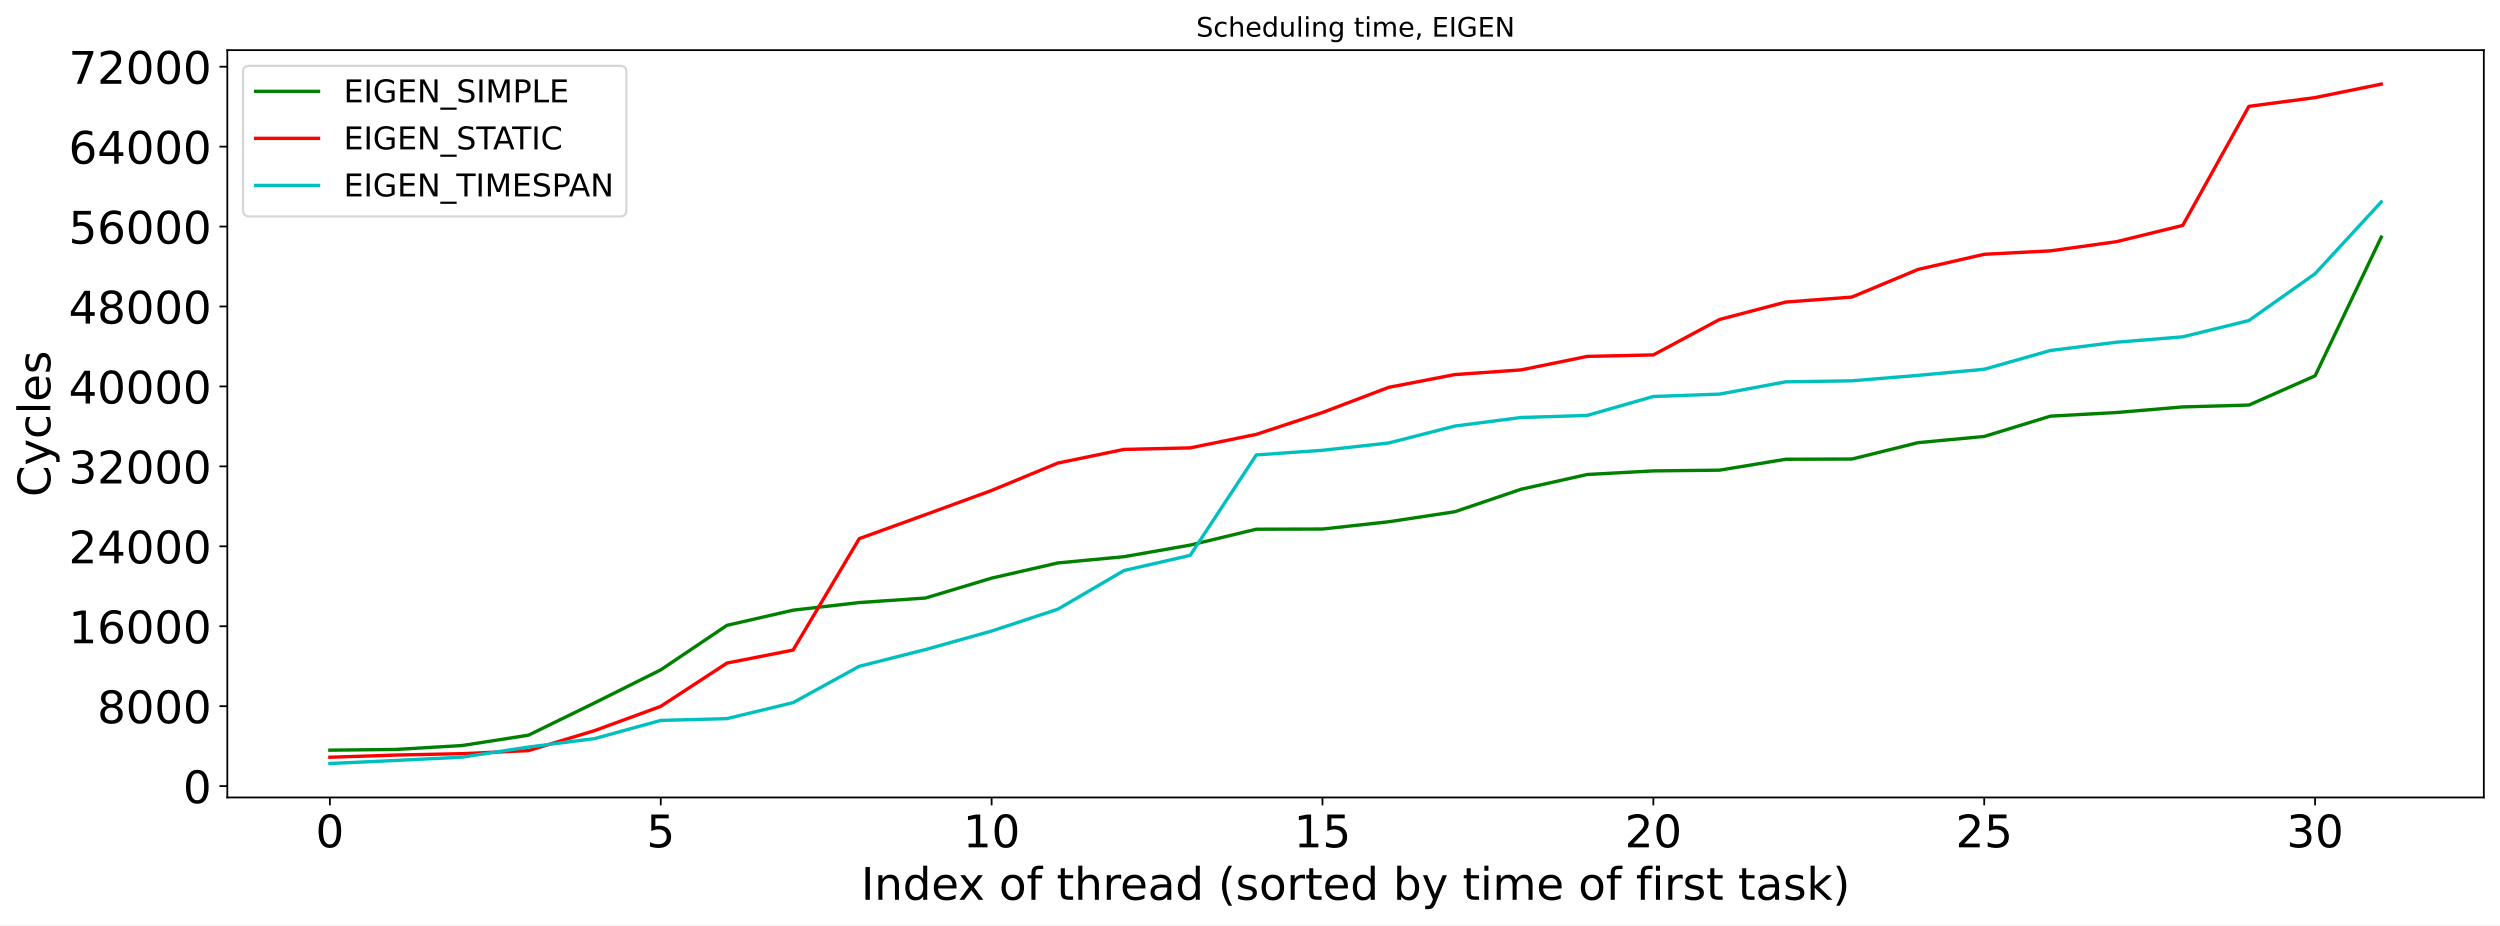
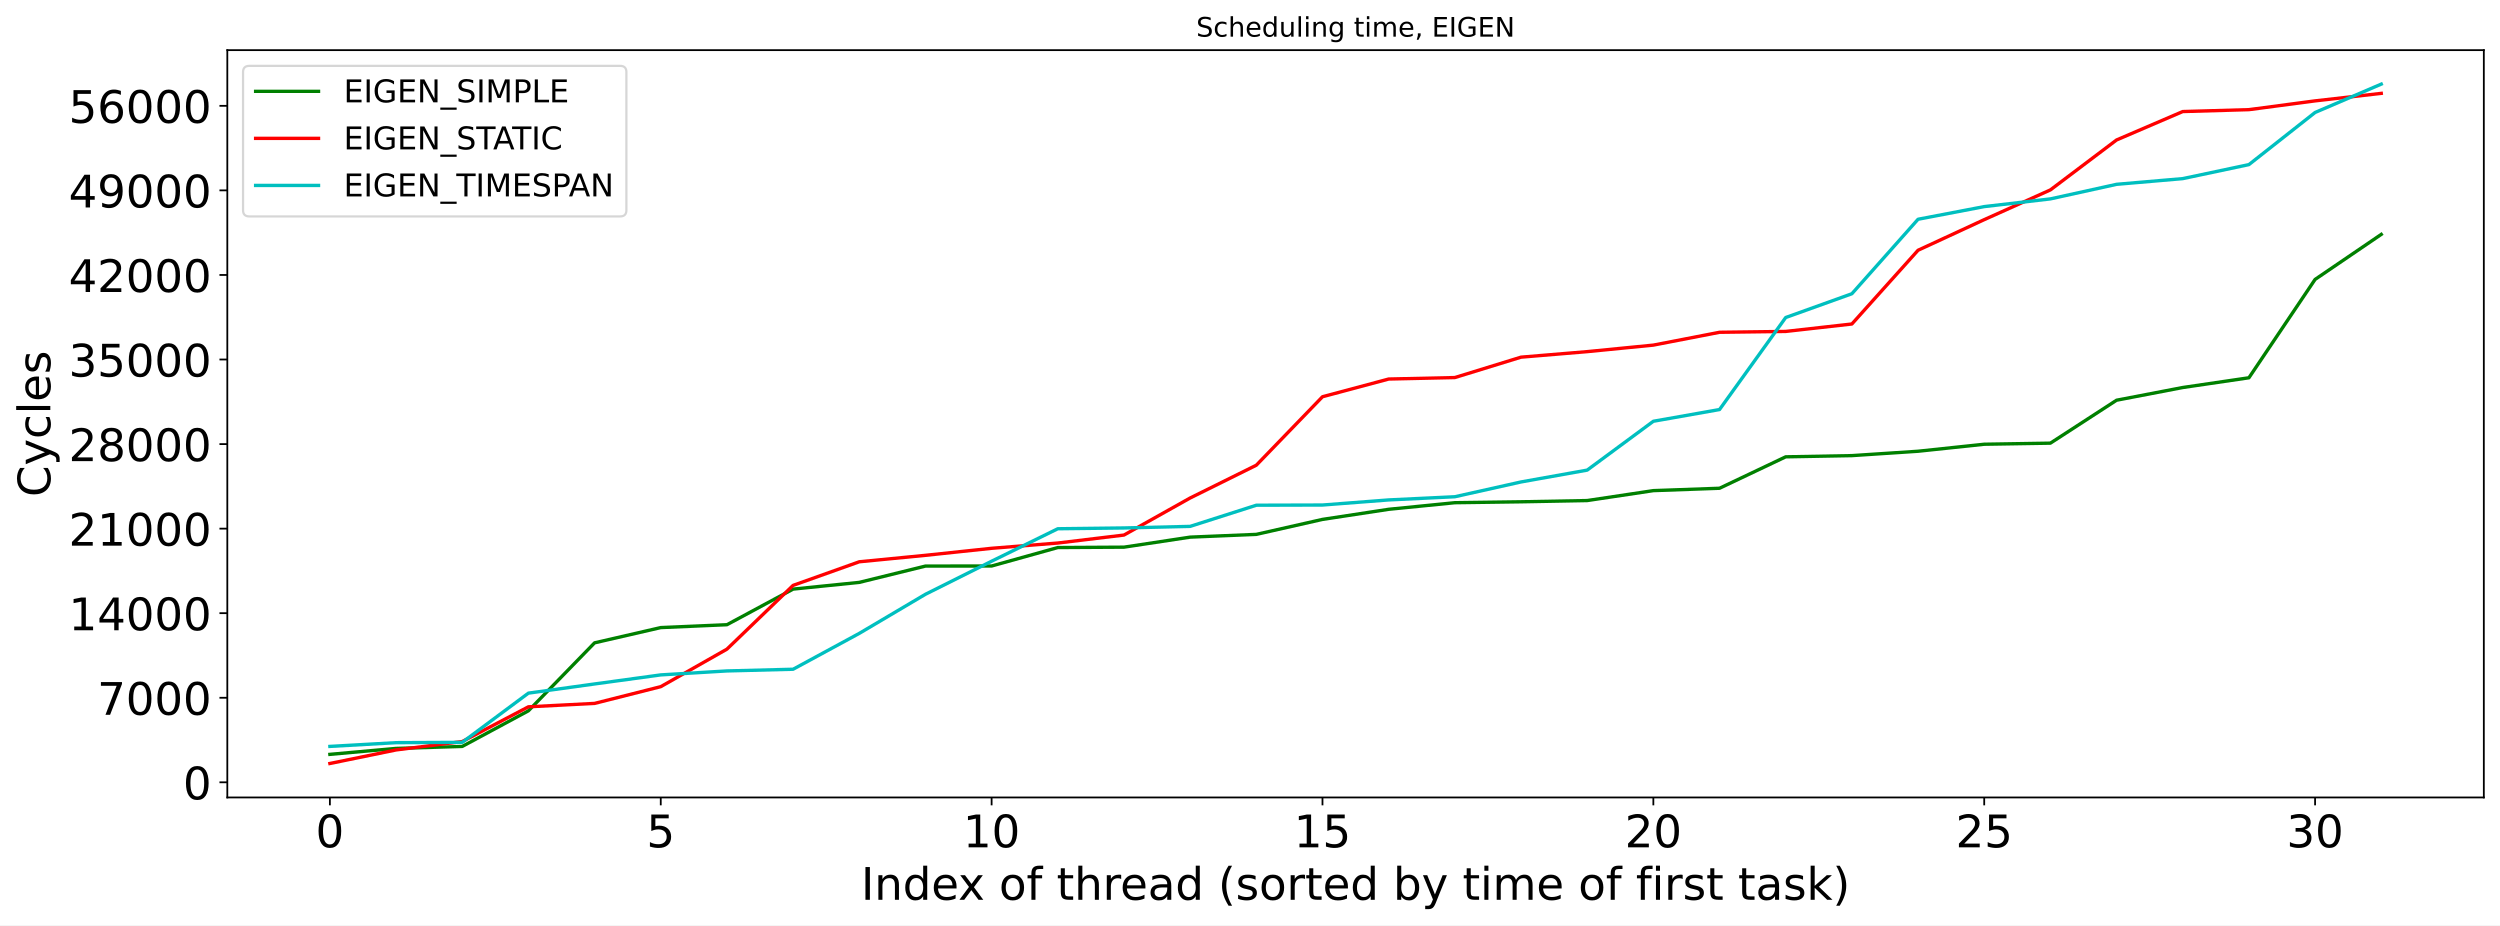
<svg xmlns="http://www.w3.org/2000/svg" xmlns:xlink="http://www.w3.org/1999/xlink" width="1112.781pt" height="411.871pt" viewBox="0 0 1112.781 411.871" version="1.1">
  <defs>
    <style type="text/css">*{stroke-linejoin: round; stroke-linecap: butt}</style>
  </defs>
  <g id="figure_1">
    <g id="patch_1">
      <path d="M 0 411.871  L 1112.781 411.871  L 1112.781 0  L 0 0  z " style="fill: #ffffff" />
    </g>
    <g id="axes_1">
      <g id="patch_2">
        <path d="M 101.181 354.958  L 1105.581 354.958  L 1105.581 22.318  L 101.181 22.318  z " style="fill: #ffffff" />
      </g>
      <g id="matplotlib.axis_1">
        <g id="xtick_1">
          <g id="line2d_1">
            <defs>
-               <path id="m0e252ce2dd" d="M 0 0  L 0 3.5  " style="stroke: #000000; stroke-width: 0.8" />
+               <path id="m7383c926b1" d="M 0 0  L 0 3.5  " style="stroke: #000000; stroke-width: 0.8" />
            </defs>
            <g>
-               <use xlink:href="#m0e252ce2dd" x="146.836" y="354.958" style="stroke: #000000; stroke-width: 0.8" />
+               <use xlink:href="#m7383c926b1" x="146.836" y="354.958" style="stroke: #000000; stroke-width: 0.8" />
            </g>
          </g>
          <g id="text_1">
            <g transform="translate(140.4733 377.155) scale(0.2 -0.2)">
              <defs>
                <path id="DejaVuSans-30" d="M 2034 4250  Q 1547 4250 1301 3770  Q 1056 3291 1056 2328  Q 1056 1369 1301 889  Q 1547 409 2034 409  Q 2525 409 2770 889  Q 3016 1369 3016 2328  Q 3016 3291 2770 3770  Q 2525 4250 2034 4250  z M 2034 4750  Q 2819 4750 3233 4129  Q 3647 3509 3647 2328  Q 3647 1150 3233 529  Q 2819 -91 2034 -91  Q 1250 -91 836 529  Q 422 1150 422 2328  Q 422 3509 836 4129  Q 1250 4750 2034 4750  z " transform="scale(0.015625)" />
              </defs>
              <use xlink:href="#DejaVuSans-30" />
            </g>
          </g>
        </g>
        <g id="xtick_2">
          <g id="line2d_2">
            <g>
-               <use xlink:href="#m0e252ce2dd" x="294.109" y="354.958" style="stroke: #000000; stroke-width: 0.8" />
+               <use xlink:href="#m7383c926b1" x="294.109" y="354.958" style="stroke: #000000; stroke-width: 0.8" />
            </g>
          </g>
          <g id="text_2">
            <g transform="translate(287.746 377.155) scale(0.2 -0.2)">
              <defs>
                <path id="DejaVuSans-35" d="M 691 4666  L 3169 4666  L 3169 4134  L 1269 4134  L 1269 2991  Q 1406 3038 1543 3061  Q 1681 3084 1819 3084  Q 2600 3084 3056 2656  Q 3513 2228 3513 1497  Q 3513 744 3044 326  Q 2575 -91 1722 -91  Q 1428 -91 1123 -41  Q 819 9 494 109  L 494 744  Q 775 591 1075 516  Q 1375 441 1709 441  Q 2250 441 2565 725  Q 2881 1009 2881 1497  Q 2881 1984 2565 2268  Q 2250 2553 1709 2553  Q 1456 2553 1204 2497  Q 953 2441 691 2322  L 691 4666  z " transform="scale(0.015625)" />
              </defs>
              <use xlink:href="#DejaVuSans-35" />
            </g>
          </g>
        </g>
        <g id="xtick_3">
          <g id="line2d_3">
            <g>
-               <use xlink:href="#m0e252ce2dd" x="441.381" y="354.958" style="stroke: #000000; stroke-width: 0.8" />
+               <use xlink:href="#m7383c926b1" x="441.381" y="354.958" style="stroke: #000000; stroke-width: 0.8" />
            </g>
          </g>
          <g id="text_3">
            <g transform="translate(428.6562 377.155) scale(0.2 -0.2)">
              <defs>
                <path id="DejaVuSans-31" d="M 794 531  L 1825 531  L 1825 4091  L 703 3866  L 703 4441  L 1819 4666  L 2450 4666  L 2450 531  L 3481 531  L 3481 0  L 794 0  L 794 531  z " transform="scale(0.015625)" />
              </defs>
              <use xlink:href="#DejaVuSans-31" />
              <use xlink:href="#DejaVuSans-30" x="63.623" />
            </g>
          </g>
        </g>
        <g id="xtick_4">
          <g id="line2d_4">
            <g>
-               <use xlink:href="#m0e252ce2dd" x="588.654" y="354.958" style="stroke: #000000; stroke-width: 0.8" />
+               <use xlink:href="#m7383c926b1" x="588.654" y="354.958" style="stroke: #000000; stroke-width: 0.8" />
            </g>
          </g>
          <g id="text_4">
            <g transform="translate(575.929 377.155) scale(0.2 -0.2)">
              <use xlink:href="#DejaVuSans-31" />
              <use xlink:href="#DejaVuSans-35" x="63.623" />
            </g>
          </g>
        </g>
        <g id="xtick_5">
          <g id="line2d_5">
            <g>
-               <use xlink:href="#m0e252ce2dd" x="735.927" y="354.958" style="stroke: #000000; stroke-width: 0.8" />
+               <use xlink:href="#m7383c926b1" x="735.927" y="354.958" style="stroke: #000000; stroke-width: 0.8" />
            </g>
          </g>
          <g id="text_5">
            <g transform="translate(723.2017 377.155) scale(0.2 -0.2)">
              <defs>
                <path id="DejaVuSans-32" d="M 1228 531  L 3431 531  L 3431 0  L 469 0  L 469 531  Q 828 903 1448 1529  Q 2069 2156 2228 2338  Q 2531 2678 2651 2914  Q 2772 3150 2772 3378  Q 2772 3750 2511 3984  Q 2250 4219 1831 4219  Q 1534 4219 1204 4116  Q 875 4013 500 3803  L 500 4441  Q 881 4594 1212 4672  Q 1544 4750 1819 4750  Q 2544 4750 2975 4387  Q 3406 4025 3406 3419  Q 3406 3131 3298 2873  Q 3191 2616 2906 2266  Q 2828 2175 2409 1742  Q 1991 1309 1228 531  z " transform="scale(0.015625)" />
              </defs>
              <use xlink:href="#DejaVuSans-32" />
              <use xlink:href="#DejaVuSans-30" x="63.623" />
            </g>
          </g>
        </g>
        <g id="xtick_6">
          <g id="line2d_6">
            <g>
-               <use xlink:href="#m0e252ce2dd" x="883.199" y="354.958" style="stroke: #000000; stroke-width: 0.8" />
+               <use xlink:href="#m7383c926b1" x="883.199" y="354.958" style="stroke: #000000; stroke-width: 0.8" />
            </g>
          </g>
          <g id="text_6">
            <g transform="translate(870.4744 377.155) scale(0.2 -0.2)">
              <use xlink:href="#DejaVuSans-32" />
              <use xlink:href="#DejaVuSans-35" x="63.623" />
            </g>
          </g>
        </g>
        <g id="xtick_7">
          <g id="line2d_7">
            <g>
-               <use xlink:href="#m0e252ce2dd" x="1030.472" y="354.958" style="stroke: #000000; stroke-width: 0.8" />
+               <use xlink:href="#m7383c926b1" x="1030.472" y="354.958" style="stroke: #000000; stroke-width: 0.8" />
            </g>
          </g>
          <g id="text_7">
            <g transform="translate(1017.747 377.155) scale(0.2 -0.2)">
              <defs>
                <path id="DejaVuSans-33" d="M 2597 2516  Q 3050 2419 3304 2112  Q 3559 1806 3559 1356  Q 3559 666 3084 287  Q 2609 -91 1734 -91  Q 1441 -91 1130 -33  Q 819 25 488 141  L 488 750  Q 750 597 1062 519  Q 1375 441 1716 441  Q 2309 441 2620 675  Q 2931 909 2931 1356  Q 2931 1769 2642 2001  Q 2353 2234 1838 2234  L 1294 2234  L 1294 2753  L 1863 2753  Q 2328 2753 2575 2939  Q 2822 3125 2822 3475  Q 2822 3834 2567 4026  Q 2313 4219 1838 4219  Q 1578 4219 1281 4162  Q 984 4106 628 3988  L 628 4550  Q 988 4650 1302 4700  Q 1616 4750 1894 4750  Q 2613 4750 3031 4423  Q 3450 4097 3450 3541  Q 3450 3153 3228 2886  Q 3006 2619 2597 2516  z " transform="scale(0.015625)" />
              </defs>
              <use xlink:href="#DejaVuSans-33" />
              <use xlink:href="#DejaVuSans-30" x="63.623" />
            </g>
          </g>
        </g>
        <g id="text_8">
          <g transform="translate(383.2609 400.5113) scale(0.2 -0.2)">
            <defs>
              <path id="DejaVuSans-49" d="M 628 4666  L 1259 4666  L 1259 0  L 628 0  L 628 4666  z " transform="scale(0.015625)" />
              <path id="DejaVuSans-6e" d="M 3513 2113  L 3513 0  L 2938 0  L 2938 2094  Q 2938 2591 2744 2837  Q 2550 3084 2163 3084  Q 1697 3084 1428 2787  Q 1159 2491 1159 1978  L 1159 0  L 581 0  L 581 3500  L 1159 3500  L 1159 2956  Q 1366 3272 1645 3428  Q 1925 3584 2291 3584  Q 2894 3584 3203 3211  Q 3513 2838 3513 2113  z " transform="scale(0.015625)" />
              <path id="DejaVuSans-64" d="M 2906 2969  L 2906 4863  L 3481 4863  L 3481 0  L 2906 0  L 2906 525  Q 2725 213 2448 61  Q 2172 -91 1784 -91  Q 1150 -91 751 415  Q 353 922 353 1747  Q 353 2572 751 3078  Q 1150 3584 1784 3584  Q 2172 3584 2448 3432  Q 2725 3281 2906 2969  z M 947 1747  Q 947 1113 1208 752  Q 1469 391 1925 391  Q 2381 391 2643 752  Q 2906 1113 2906 1747  Q 2906 2381 2643 2742  Q 2381 3103 1925 3103  Q 1469 3103 1208 2742  Q 947 2381 947 1747  z " transform="scale(0.015625)" />
              <path id="DejaVuSans-65" d="M 3597 1894  L 3597 1613  L 953 1613  Q 991 1019 1311 708  Q 1631 397 2203 397  Q 2534 397 2845 478  Q 3156 559 3463 722  L 3463 178  Q 3153 47 2828 -22  Q 2503 -91 2169 -91  Q 1331 -91 842 396  Q 353 884 353 1716  Q 353 2575 817 3079  Q 1281 3584 2069 3584  Q 2775 3584 3186 3129  Q 3597 2675 3597 1894  z M 3022 2063  Q 3016 2534 2758 2815  Q 2500 3097 2075 3097  Q 1594 3097 1305 2825  Q 1016 2553 972 2059  L 3022 2063  z " transform="scale(0.015625)" />
              <path id="DejaVuSans-78" d="M 3513 3500  L 2247 1797  L 3578 0  L 2900 0  L 1881 1375  L 863 0  L 184 0  L 1544 1831  L 300 3500  L 978 3500  L 1906 2253  L 2834 3500  L 3513 3500  z " transform="scale(0.015625)" />
              <path id="DejaVuSans-20" transform="scale(0.015625)" />
              <path id="DejaVuSans-6f" d="M 1959 3097  Q 1497 3097 1228 2736  Q 959 2375 959 1747  Q 959 1119 1226 758  Q 1494 397 1959 397  Q 2419 397 2687 759  Q 2956 1122 2956 1747  Q 2956 2369 2687 2733  Q 2419 3097 1959 3097  z M 1959 3584  Q 2709 3584 3137 3096  Q 3566 2609 3566 1747  Q 3566 888 3137 398  Q 2709 -91 1959 -91  Q 1206 -91 779 398  Q 353 888 353 1747  Q 353 2609 779 3096  Q 1206 3584 1959 3584  z " transform="scale(0.015625)" />
              <path id="DejaVuSans-66" d="M 2375 4863  L 2375 4384  L 1825 4384  Q 1516 4384 1395 4259  Q 1275 4134 1275 3809  L 1275 3500  L 2222 3500  L 2222 3053  L 1275 3053  L 1275 0  L 697 0  L 697 3053  L 147 3053  L 147 3500  L 697 3500  L 697 3744  Q 697 4328 969 4595  Q 1241 4863 1831 4863  L 2375 4863  z " transform="scale(0.015625)" />
              <path id="DejaVuSans-74" d="M 1172 4494  L 1172 3500  L 2356 3500  L 2356 3053  L 1172 3053  L 1172 1153  Q 1172 725 1289 603  Q 1406 481 1766 481  L 2356 481  L 2356 0  L 1766 0  Q 1100 0 847 248  Q 594 497 594 1153  L 594 3053  L 172 3053  L 172 3500  L 594 3500  L 594 4494  L 1172 4494  z " transform="scale(0.015625)" />
              <path id="DejaVuSans-68" d="M 3513 2113  L 3513 0  L 2938 0  L 2938 2094  Q 2938 2591 2744 2837  Q 2550 3084 2163 3084  Q 1697 3084 1428 2787  Q 1159 2491 1159 1978  L 1159 0  L 581 0  L 581 4863  L 1159 4863  L 1159 2956  Q 1366 3272 1645 3428  Q 1925 3584 2291 3584  Q 2894 3584 3203 3211  Q 3513 2838 3513 2113  z " transform="scale(0.015625)" />
              <path id="DejaVuSans-72" d="M 2631 2963  Q 2534 3019 2420 3045  Q 2306 3072 2169 3072  Q 1681 3072 1420 2755  Q 1159 2438 1159 1844  L 1159 0  L 581 0  L 581 3500  L 1159 3500  L 1159 2956  Q 1341 3275 1631 3429  Q 1922 3584 2338 3584  Q 2397 3584 2469 3576  Q 2541 3569 2628 3553  L 2631 2963  z " transform="scale(0.015625)" />
              <path id="DejaVuSans-61" d="M 2194 1759  Q 1497 1759 1228 1600  Q 959 1441 959 1056  Q 959 750 1161 570  Q 1363 391 1709 391  Q 2188 391 2477 730  Q 2766 1069 2766 1631  L 2766 1759  L 2194 1759  z M 3341 1997  L 3341 0  L 2766 0  L 2766 531  Q 2569 213 2275 61  Q 1981 -91 1556 -91  Q 1019 -91 701 211  Q 384 513 384 1019  Q 384 1609 779 1909  Q 1175 2209 1959 2209  L 2766 2209  L 2766 2266  Q 2766 2663 2505 2880  Q 2244 3097 1772 3097  Q 1472 3097 1187 3025  Q 903 2953 641 2809  L 641 3341  Q 956 3463 1253 3523  Q 1550 3584 1831 3584  Q 2591 3584 2966 3190  Q 3341 2797 3341 1997  z " transform="scale(0.015625)" />
              <path id="DejaVuSans-28" d="M 1984 4856  Q 1566 4138 1362 3434  Q 1159 2731 1159 2009  Q 1159 1288 1364 580  Q 1569 -128 1984 -844  L 1484 -844  Q 1016 -109 783 600  Q 550 1309 550 2009  Q 550 2706 781 3412  Q 1013 4119 1484 4856  L 1984 4856  z " transform="scale(0.015625)" />
              <path id="DejaVuSans-73" d="M 2834 3397  L 2834 2853  Q 2591 2978 2328 3040  Q 2066 3103 1784 3103  Q 1356 3103 1142 2972  Q 928 2841 928 2578  Q 928 2378 1081 2264  Q 1234 2150 1697 2047  L 1894 2003  Q 2506 1872 2764 1633  Q 3022 1394 3022 966  Q 3022 478 2636 193  Q 2250 -91 1575 -91  Q 1294 -91 989 -36  Q 684 19 347 128  L 347 722  Q 666 556 975 473  Q 1284 391 1588 391  Q 1994 391 2212 530  Q 2431 669 2431 922  Q 2431 1156 2273 1281  Q 2116 1406 1581 1522  L 1381 1569  Q 847 1681 609 1914  Q 372 2147 372 2553  Q 372 3047 722 3315  Q 1072 3584 1716 3584  Q 2034 3584 2315 3537  Q 2597 3491 2834 3397  z " transform="scale(0.015625)" />
              <path id="DejaVuSans-62" d="M 3116 1747  Q 3116 2381 2855 2742  Q 2594 3103 2138 3103  Q 1681 3103 1420 2742  Q 1159 2381 1159 1747  Q 1159 1113 1420 752  Q 1681 391 2138 391  Q 2594 391 2855 752  Q 3116 1113 3116 1747  z M 1159 2969  Q 1341 3281 1617 3432  Q 1894 3584 2278 3584  Q 2916 3584 3314 3078  Q 3713 2572 3713 1747  Q 3713 922 3314 415  Q 2916 -91 2278 -91  Q 1894 -91 1617 61  Q 1341 213 1159 525  L 1159 0  L 581 0  L 581 4863  L 1159 4863  L 1159 2969  z " transform="scale(0.015625)" />
              <path id="DejaVuSans-79" d="M 2059 -325  Q 1816 -950 1584 -1140  Q 1353 -1331 966 -1331  L 506 -1331  L 506 -850  L 844 -850  Q 1081 -850 1212 -737  Q 1344 -625 1503 -206  L 1606 56  L 191 3500  L 800 3500  L 1894 763  L 2988 3500  L 3597 3500  L 2059 -325  z " transform="scale(0.015625)" />
              <path id="DejaVuSans-69" d="M 603 3500  L 1178 3500  L 1178 0  L 603 0  L 603 3500  z M 603 4863  L 1178 4863  L 1178 4134  L 603 4134  L 603 4863  z " transform="scale(0.015625)" />
              <path id="DejaVuSans-6d" d="M 3328 2828  Q 3544 3216 3844 3400  Q 4144 3584 4550 3584  Q 5097 3584 5394 3201  Q 5691 2819 5691 2113  L 5691 0  L 5113 0  L 5113 2094  Q 5113 2597 4934 2840  Q 4756 3084 4391 3084  Q 3944 3084 3684 2787  Q 3425 2491 3425 1978  L 3425 0  L 2847 0  L 2847 2094  Q 2847 2600 2669 2842  Q 2491 3084 2119 3084  Q 1678 3084 1418 2786  Q 1159 2488 1159 1978  L 1159 0  L 581 0  L 581 3500  L 1159 3500  L 1159 2956  Q 1356 3278 1631 3431  Q 1906 3584 2284 3584  Q 2666 3584 2933 3390  Q 3200 3197 3328 2828  z " transform="scale(0.015625)" />
              <path id="DejaVuSans-6b" d="M 581 4863  L 1159 4863  L 1159 1991  L 2875 3500  L 3609 3500  L 1753 1863  L 3688 0  L 2938 0  L 1159 1709  L 1159 0  L 581 0  L 581 4863  z " transform="scale(0.015625)" />
              <path id="DejaVuSans-29" d="M 513 4856  L 1013 4856  Q 1481 4119 1714 3412  Q 1947 2706 1947 2009  Q 1947 1309 1714 600  Q 1481 -109 1013 -844  L 513 -844  Q 928 -128 1133 580  Q 1338 1288 1338 2009  Q 1338 2731 1133 3434  Q 928 4138 513 4856  z " transform="scale(0.015625)" />
            </defs>
            <use xlink:href="#DejaVuSans-49" />
            <use xlink:href="#DejaVuSans-6e" x="29.492" />
            <use xlink:href="#DejaVuSans-64" x="92.871" />
            <use xlink:href="#DejaVuSans-65" x="156.348" />
            <use xlink:href="#DejaVuSans-78" x="216.121" />
            <use xlink:href="#DejaVuSans-20" x="275.301" />
            <use xlink:href="#DejaVuSans-6f" x="307.088" />
            <use xlink:href="#DejaVuSans-66" x="368.27" />
            <use xlink:href="#DejaVuSans-20" x="403.475" />
            <use xlink:href="#DejaVuSans-74" x="435.262" />
            <use xlink:href="#DejaVuSans-68" x="474.471" />
            <use xlink:href="#DejaVuSans-72" x="537.85" />
            <use xlink:href="#DejaVuSans-65" x="576.713" />
            <use xlink:href="#DejaVuSans-61" x="638.236" />
            <use xlink:href="#DejaVuSans-64" x="699.516" />
            <use xlink:href="#DejaVuSans-20" x="762.992" />
            <use xlink:href="#DejaVuSans-28" x="794.779" />
            <use xlink:href="#DejaVuSans-73" x="833.793" />
            <use xlink:href="#DejaVuSans-6f" x="885.893" />
            <use xlink:href="#DejaVuSans-72" x="947.074" />
            <use xlink:href="#DejaVuSans-74" x="988.188" />
            <use xlink:href="#DejaVuSans-65" x="1027.396" />
            <use xlink:href="#DejaVuSans-64" x="1088.92" />
            <use xlink:href="#DejaVuSans-20" x="1152.396" />
            <use xlink:href="#DejaVuSans-62" x="1184.184" />
            <use xlink:href="#DejaVuSans-79" x="1247.66" />
            <use xlink:href="#DejaVuSans-20" x="1306.84" />
            <use xlink:href="#DejaVuSans-74" x="1338.627" />
            <use xlink:href="#DejaVuSans-69" x="1377.836" />
            <use xlink:href="#DejaVuSans-6d" x="1405.619" />
            <use xlink:href="#DejaVuSans-65" x="1503.031" />
            <use xlink:href="#DejaVuSans-20" x="1564.555" />
            <use xlink:href="#DejaVuSans-6f" x="1596.342" />
            <use xlink:href="#DejaVuSans-66" x="1657.523" />
            <use xlink:href="#DejaVuSans-20" x="1692.729" />
            <use xlink:href="#DejaVuSans-66" x="1724.516" />
            <use xlink:href="#DejaVuSans-69" x="1759.721" />
            <use xlink:href="#DejaVuSans-72" x="1787.504" />
            <use xlink:href="#DejaVuSans-73" x="1828.617" />
            <use xlink:href="#DejaVuSans-74" x="1880.717" />
            <use xlink:href="#DejaVuSans-20" x="1919.926" />
            <use xlink:href="#DejaVuSans-74" x="1951.713" />
            <use xlink:href="#DejaVuSans-61" x="1990.922" />
            <use xlink:href="#DejaVuSans-73" x="2052.201" />
            <use xlink:href="#DejaVuSans-6b" x="2104.301" />
            <use xlink:href="#DejaVuSans-29" x="2162.211" />
          </g>
        </g>
      </g>
      <g id="matplotlib.axis_2">
        <g id="ytick_1">
          <g id="line2d_8">
            <defs>
-               <path id="maa7e7947fd" d="M 0 0  L -3.5 0  " style="stroke: #000000; stroke-width: 0.8" />
+               <path id="macae843bb9" d="M 0 0  L -3.5 0  " style="stroke: #000000; stroke-width: 0.8" />
            </defs>
            <g>
-               <use xlink:href="#maa7e7947fd" x="101.181" y="349.898" style="stroke: #000000; stroke-width: 0.8" />
+               <use xlink:href="#macae843bb9" x="101.181" y="348.215" style="stroke: #000000; stroke-width: 0.8" />
            </g>
          </g>
          <g id="text_9">
-             <g transform="translate(81.45625 357.4964) scale(0.2 -0.2)">
+             <g transform="translate(81.45625 355.8139) scale(0.2 -0.2)">
              <use xlink:href="#DejaVuSans-30" />
            </g>
          </g>
        </g>
        <g id="ytick_2">
          <g id="line2d_9">
            <g>
-               <use xlink:href="#maa7e7947fd" x="101.181" y="314.319" style="stroke: #000000; stroke-width: 0.8" />
+               <use xlink:href="#macae843bb9" x="101.181" y="310.577" style="stroke: #000000; stroke-width: 0.8" />
            </g>
          </g>
          <g id="text_10">
-             <g transform="translate(43.28125 321.9178) scale(0.2 -0.2)">
-               <defs>
-                 <path id="DejaVuSans-38" d="M 2034 2216  Q 1584 2216 1326 1975  Q 1069 1734 1069 1313  Q 1069 891 1326 650  Q 1584 409 2034 409  Q 2484 409 2743 651  Q 3003 894 3003 1313  Q 3003 1734 2745 1975  Q 2488 2216 2034 2216  z M 1403 2484  Q 997 2584 770 2862  Q 544 3141 544 3541  Q 544 4100 942 4425  Q 1341 4750 2034 4750  Q 2731 4750 3128 4425  Q 3525 4100 3525 3541  Q 3525 3141 3298 2862  Q 3072 2584 2669 2484  Q 3125 2378 3379 2068  Q 3634 1759 3634 1313  Q 3634 634 3220 271  Q 2806 -91 2034 -91  Q 1263 -91 848 271  Q 434 634 434 1313  Q 434 1759 690 2068  Q 947 2378 1403 2484  z M 1172 3481  Q 1172 3119 1398 2916  Q 1625 2713 2034 2713  Q 2441 2713 2670 2916  Q 2900 3119 2900 3481  Q 2900 3844 2670 4047  Q 2441 4250 2034 4250  Q 1625 4250 1398 4047  Q 1172 3844 1172 3481  z " transform="scale(0.015625)" />
-               </defs>
-               <use xlink:href="#DejaVuSans-38" />
+             <g transform="translate(43.28125 318.1752) scale(0.2 -0.2)">
+               <defs>
+                 <path id="DejaVuSans-37" d="M 525 4666  L 3525 4666  L 3525 4397  L 1831 0  L 1172 0  L 2766 4134  L 525 4134  L 525 4666  z " transform="scale(0.015625)" />
+               </defs>
+               <use xlink:href="#DejaVuSans-37" />
              <use xlink:href="#DejaVuSans-30" x="63.623" />
              <use xlink:href="#DejaVuSans-30" x="127.246" />
              <use xlink:href="#DejaVuSans-30" x="190.869" />
            </g>
          </g>
        </g>
        <g id="ytick_3">
          <g id="line2d_10">
            <g>
-               <use xlink:href="#maa7e7947fd" x="101.181" y="278.741" style="stroke: #000000; stroke-width: 0.8" />
+               <use xlink:href="#macae843bb9" x="101.181" y="272.938" style="stroke: #000000; stroke-width: 0.8" />
            </g>
          </g>
          <g id="text_11">
-             <g transform="translate(30.55625 286.3393) scale(0.2 -0.2)">
-               <defs>
-                 <path id="DejaVuSans-36" d="M 2113 2584  Q 1688 2584 1439 2293  Q 1191 2003 1191 1497  Q 1191 994 1439 701  Q 1688 409 2113 409  Q 2538 409 2786 701  Q 3034 994 3034 1497  Q 3034 2003 2786 2293  Q 2538 2584 2113 2584  z M 3366 4563  L 3366 3988  Q 3128 4100 2886 4159  Q 2644 4219 2406 4219  Q 1781 4219 1451 3797  Q 1122 3375 1075 2522  Q 1259 2794 1537 2939  Q 1816 3084 2150 3084  Q 2853 3084 3261 2657  Q 3669 2231 3669 1497  Q 3669 778 3244 343  Q 2819 -91 2113 -91  Q 1303 -91 875 529  Q 447 1150 447 2328  Q 447 3434 972 4092  Q 1497 4750 2381 4750  Q 2619 4750 2861 4703  Q 3103 4656 3366 4563  z " transform="scale(0.015625)" />
+             <g transform="translate(30.55625 280.5365) scale(0.2 -0.2)">
+               <defs>
+                 <path id="DejaVuSans-34" d="M 2419 4116  L 825 1625  L 2419 1625  L 2419 4116  z M 2253 4666  L 3047 4666  L 3047 1625  L 3713 1625  L 3713 1100  L 3047 1100  L 3047 0  L 2419 0  L 2419 1100  L 313 1100  L 313 1709  L 2253 4666  z " transform="scale(0.015625)" />
              </defs>
              <use xlink:href="#DejaVuSans-31" />
-               <use xlink:href="#DejaVuSans-36" x="63.623" />
+               <use xlink:href="#DejaVuSans-34" x="63.623" />
              <use xlink:href="#DejaVuSans-30" x="127.246" />
              <use xlink:href="#DejaVuSans-30" x="190.869" />
              <use xlink:href="#DejaVuSans-30" x="254.492" />
            </g>
          </g>
        </g>
        <g id="ytick_4">
          <g id="line2d_11">
            <g>
-               <use xlink:href="#maa7e7947fd" x="101.181" y="243.162" style="stroke: #000000; stroke-width: 0.8" />
+               <use xlink:href="#macae843bb9" x="101.181" y="235.299" style="stroke: #000000; stroke-width: 0.8" />
            </g>
          </g>
          <g id="text_12">
-             <g transform="translate(30.55625 250.7607) scale(0.2 -0.2)">
-               <defs>
-                 <path id="DejaVuSans-34" d="M 2419 4116  L 825 1625  L 2419 1625  L 2419 4116  z M 2253 4666  L 3047 4666  L 3047 1625  L 3713 1625  L 3713 1100  L 3047 1100  L 3047 0  L 2419 0  L 2419 1100  L 313 1100  L 313 1709  L 2253 4666  z " transform="scale(0.015625)" />
-               </defs>
+             <g transform="translate(30.55625 242.8978) scale(0.2 -0.2)">
              <use xlink:href="#DejaVuSans-32" />
-               <use xlink:href="#DejaVuSans-34" x="63.623" />
+               <use xlink:href="#DejaVuSans-31" x="63.623" />
              <use xlink:href="#DejaVuSans-30" x="127.246" />
              <use xlink:href="#DejaVuSans-30" x="190.869" />
              <use xlink:href="#DejaVuSans-30" x="254.492" />
            </g>
          </g>
        </g>
        <g id="ytick_5">
          <g id="line2d_12">
            <g>
-               <use xlink:href="#maa7e7947fd" x="101.181" y="207.584" style="stroke: #000000; stroke-width: 0.8" />
+               <use xlink:href="#macae843bb9" x="101.181" y="197.661" style="stroke: #000000; stroke-width: 0.8" />
            </g>
          </g>
          <g id="text_13">
-             <g transform="translate(30.55625 215.1821) scale(0.2 -0.2)">
-               <use xlink:href="#DejaVuSans-33" />
-               <use xlink:href="#DejaVuSans-32" x="63.623" />
+             <g transform="translate(30.55625 205.2591) scale(0.2 -0.2)">
+               <defs>
+                 <path id="DejaVuSans-38" d="M 2034 2216  Q 1584 2216 1326 1975  Q 1069 1734 1069 1313  Q 1069 891 1326 650  Q 1584 409 2034 409  Q 2484 409 2743 651  Q 3003 894 3003 1313  Q 3003 1734 2745 1975  Q 2488 2216 2034 2216  z M 1403 2484  Q 997 2584 770 2862  Q 544 3141 544 3541  Q 544 4100 942 4425  Q 1341 4750 2034 4750  Q 2731 4750 3128 4425  Q 3525 4100 3525 3541  Q 3525 3141 3298 2862  Q 3072 2584 2669 2484  Q 3125 2378 3379 2068  Q 3634 1759 3634 1313  Q 3634 634 3220 271  Q 2806 -91 2034 -91  Q 1263 -91 848 271  Q 434 634 434 1313  Q 434 1759 690 2068  Q 947 2378 1403 2484  z M 1172 3481  Q 1172 3119 1398 2916  Q 1625 2713 2034 2713  Q 2441 2713 2670 2916  Q 2900 3119 2900 3481  Q 2900 3844 2670 4047  Q 2441 4250 2034 4250  Q 1625 4250 1398 4047  Q 1172 3844 1172 3481  z " transform="scale(0.015625)" />
+               </defs>
+               <use xlink:href="#DejaVuSans-32" />
+               <use xlink:href="#DejaVuSans-38" x="63.623" />
              <use xlink:href="#DejaVuSans-30" x="127.246" />
              <use xlink:href="#DejaVuSans-30" x="190.869" />
              <use xlink:href="#DejaVuSans-30" x="254.492" />
            </g>
          </g>
        </g>
        <g id="ytick_6">
          <g id="line2d_13">
            <g>
-               <use xlink:href="#maa7e7947fd" x="101.181" y="172.005" style="stroke: #000000; stroke-width: 0.8" />
+               <use xlink:href="#macae843bb9" x="101.181" y="160.022" style="stroke: #000000; stroke-width: 0.8" />
            </g>
          </g>
          <g id="text_14">
-             <g transform="translate(30.55625 179.6036) scale(0.2 -0.2)">
-               <use xlink:href="#DejaVuSans-34" />
-               <use xlink:href="#DejaVuSans-30" x="63.623" />
+             <g transform="translate(30.55625 167.6204) scale(0.2 -0.2)">
+               <use xlink:href="#DejaVuSans-33" />
+               <use xlink:href="#DejaVuSans-35" x="63.623" />
              <use xlink:href="#DejaVuSans-30" x="127.246" />
              <use xlink:href="#DejaVuSans-30" x="190.869" />
              <use xlink:href="#DejaVuSans-30" x="254.492" />
            </g>
          </g>
        </g>
        <g id="ytick_7">
          <g id="line2d_14">
            <g>
-               <use xlink:href="#maa7e7947fd" x="101.181" y="136.427" style="stroke: #000000; stroke-width: 0.8" />
+               <use xlink:href="#macae843bb9" x="101.181" y="122.383" style="stroke: #000000; stroke-width: 0.8" />
            </g>
          </g>
          <g id="text_15">
-             <g transform="translate(30.55625 144.025) scale(0.2 -0.2)">
+             <g transform="translate(30.55625 129.9817) scale(0.2 -0.2)">
              <use xlink:href="#DejaVuSans-34" />
-               <use xlink:href="#DejaVuSans-38" x="63.623" />
+               <use xlink:href="#DejaVuSans-32" x="63.623" />
              <use xlink:href="#DejaVuSans-30" x="127.246" />
              <use xlink:href="#DejaVuSans-30" x="190.869" />
              <use xlink:href="#DejaVuSans-30" x="254.492" />
            </g>
          </g>
        </g>
        <g id="ytick_8">
          <g id="line2d_15">
            <g>
-               <use xlink:href="#maa7e7947fd" x="101.181" y="100.848" style="stroke: #000000; stroke-width: 0.8" />
+               <use xlink:href="#macae843bb9" x="101.181" y="84.745" style="stroke: #000000; stroke-width: 0.8" />
            </g>
          </g>
          <g id="text_16">
-             <g transform="translate(30.55625 108.4465) scale(0.2 -0.2)">
+             <g transform="translate(30.55625 92.34302) scale(0.2 -0.2)">
+               <defs>
+                 <path id="DejaVuSans-39" d="M 703 97  L 703 672  Q 941 559 1184 500  Q 1428 441 1663 441  Q 2288 441 2617 861  Q 2947 1281 2994 2138  Q 2813 1869 2534 1725  Q 2256 1581 1919 1581  Q 1219 1581 811 2004  Q 403 2428 403 3163  Q 403 3881 828 4315  Q 1253 4750 1959 4750  Q 2769 4750 3195 4129  Q 3622 3509 3622 2328  Q 3622 1225 3098 567  Q 2575 -91 1691 -91  Q 1453 -91 1209 -44  Q 966 3 703 97  z M 1959 2075  Q 2384 2075 2632 2365  Q 2881 2656 2881 3163  Q 2881 3666 2632 3958  Q 2384 4250 1959 4250  Q 1534 4250 1286 3958  Q 1038 3666 1038 3163  Q 1038 2656 1286 2365  Q 1534 2075 1959 2075  z " transform="scale(0.015625)" />
+               </defs>
+               <use xlink:href="#DejaVuSans-34" />
+               <use xlink:href="#DejaVuSans-39" x="63.623" />
+               <use xlink:href="#DejaVuSans-30" x="127.246" />
+               <use xlink:href="#DejaVuSans-30" x="190.869" />
+               <use xlink:href="#DejaVuSans-30" x="254.492" />
+             </g>
+           </g>
+         </g>
+         <g id="ytick_9">
+           <g id="line2d_16">
+             <g>
+               <use xlink:href="#macae843bb9" x="101.181" y="47.106" style="stroke: #000000; stroke-width: 0.8" />
+             </g>
+           </g>
+           <g id="text_17">
+             <g transform="translate(30.55625 54.70433) scale(0.2 -0.2)">
+               <defs>
+                 <path id="DejaVuSans-36" d="M 2113 2584  Q 1688 2584 1439 2293  Q 1191 2003 1191 1497  Q 1191 994 1439 701  Q 1688 409 2113 409  Q 2538 409 2786 701  Q 3034 994 3034 1497  Q 3034 2003 2786 2293  Q 2538 2584 2113 2584  z M 3366 4563  L 3366 3988  Q 3128 4100 2886 4159  Q 2644 4219 2406 4219  Q 1781 4219 1451 3797  Q 1122 3375 1075 2522  Q 1259 2794 1537 2939  Q 1816 3084 2150 3084  Q 2853 3084 3261 2657  Q 3669 2231 3669 1497  Q 3669 778 3244 343  Q 2819 -91 2113 -91  Q 1303 -91 875 529  Q 447 1150 447 2328  Q 447 3434 972 4092  Q 1497 4750 2381 4750  Q 2619 4750 2861 4703  Q 3103 4656 3366 4563  z " transform="scale(0.015625)" />
+               </defs>
              <use xlink:href="#DejaVuSans-35" />
              <use xlink:href="#DejaVuSans-36" x="63.623" />
              <use xlink:href="#DejaVuSans-30" x="127.246" />
              <use xlink:href="#DejaVuSans-30" x="190.869" />
              <use xlink:href="#DejaVuSans-30" x="254.492" />
            </g>
          </g>
        </g>
-         <g id="ytick_9">
-           <g id="line2d_16">
-             <g>
-               <use xlink:href="#maa7e7947fd" x="101.181" y="65.269" style="stroke: #000000; stroke-width: 0.8" />
-             </g>
-           </g>
-           <g id="text_17">
-             <g transform="translate(30.55625 72.86789) scale(0.2 -0.2)">
-               <use xlink:href="#DejaVuSans-36" />
-               <use xlink:href="#DejaVuSans-34" x="63.623" />
-               <use xlink:href="#DejaVuSans-30" x="127.246" />
-               <use xlink:href="#DejaVuSans-30" x="190.869" />
-               <use xlink:href="#DejaVuSans-30" x="254.492" />
-             </g>
-           </g>
-         </g>
-         <g id="ytick_10">
-           <g id="line2d_17">
-             <g>
-               <use xlink:href="#maa7e7947fd" x="101.181" y="29.691" style="stroke: #000000; stroke-width: 0.8" />
-             </g>
-           </g>
-           <g id="text_18">
-             <g transform="translate(30.55625 37.28933) scale(0.2 -0.2)">
-               <defs>
-                 <path id="DejaVuSans-37" d="M 525 4666  L 3525 4666  L 3525 4397  L 1831 0  L 1172 0  L 2766 4134  L 525 4134  L 525 4666  z " transform="scale(0.015625)" />
-               </defs>
-               <use xlink:href="#DejaVuSans-37" />
-               <use xlink:href="#DejaVuSans-32" x="63.623" />
-               <use xlink:href="#DejaVuSans-30" x="127.246" />
-               <use xlink:href="#DejaVuSans-30" x="190.869" />
-               <use xlink:href="#DejaVuSans-30" x="254.492" />
-             </g>
-           </g>
-         </g>
-         <g id="text_19">
+         <g id="text_18">
          <g transform="translate(22.39688 221.1788) rotate(-90) scale(0.2 -0.2)">
            <defs>
              <path id="DejaVuSans-43" d="M 4122 4306  L 4122 3641  Q 3803 3938 3442 4084  Q 3081 4231 2675 4231  Q 1875 4231 1450 3742  Q 1025 3253 1025 2328  Q 1025 1406 1450 917  Q 1875 428 2675 428  Q 3081 428 3442 575  Q 3803 722 4122 1019  L 4122 359  Q 3791 134 3420 21  Q 3050 -91 2638 -91  Q 1578 -91 968 557  Q 359 1206 359 2328  Q 359 3453 968 4101  Q 1578 4750 2638 4750  Q 3056 4750 3426 4639  Q 3797 4528 4122 4306  z " transform="scale(0.015625)" />
              <path id="DejaVuSans-63" d="M 3122 3366  L 3122 2828  Q 2878 2963 2633 3030  Q 2388 3097 2138 3097  Q 1578 3097 1268 2742  Q 959 2388 959 1747  Q 959 1106 1268 751  Q 1578 397 2138 397  Q 2388 397 2633 464  Q 2878 531 3122 666  L 3122 134  Q 2881 22 2623 -34  Q 2366 -91 2075 -91  Q 1284 -91 818 406  Q 353 903 353 1747  Q 353 2603 823 3093  Q 1294 3584 2113 3584  Q 2378 3584 2631 3529  Q 2884 3475 3122 3366  z " transform="scale(0.015625)" />
              <path id="DejaVuSans-6c" d="M 603 4863  L 1178 4863  L 1178 0  L 603 0  L 603 4863  z " transform="scale(0.015625)" />
            </defs>
            <use xlink:href="#DejaVuSans-43" />
            <use xlink:href="#DejaVuSans-79" x="69.824" />
            <use xlink:href="#DejaVuSans-63" x="129.004" />
            <use xlink:href="#DejaVuSans-6c" x="183.984" />
            <use xlink:href="#DejaVuSans-65" x="211.768" />
            <use xlink:href="#DejaVuSans-73" x="273.291" />
          </g>
        </g>
      </g>
+       <g id="line2d_17">
+         <path d="M 146.836 335.773  L 176.29 333.128  L 205.745 332.246  L 235.199 316.395  L 264.654 286.133  L 294.109 279.347  L 323.563 278.068  L 353.018 262.216  L 382.472 259.227  L 411.927 251.968  L 441.381 251.936  L 470.836 243.72  L 500.29 243.548  L 529.745 239.085  L 559.199 237.859  L 588.654 231.191  L 618.109 226.696  L 647.563 223.76  L 677.018 223.352  L 706.472 222.803  L 735.927 218.383  L 765.381 217.33  L 794.836 203.339  L 824.29 202.801  L 853.745 200.855  L 883.199 197.736  L 912.654 197.252  L 942.109 178.142  L 971.563 172.486  L 1001.018 168.152  L 1030.472 124.373  L 1059.927 104.327  " clip-path="url(#pc847f30fe4)" style="fill: none; stroke: #008000; stroke-width: 1.5; stroke-linecap: square" />
+       </g>
      <g id="line2d_18">
-         <path d="M 146.836 333.905  L 176.29 333.585  L 205.745 331.833  L 235.199 327.243  L 264.654 312.861  L 294.109 298.158  L 323.563 278.349  L 353.018 271.59  L 382.472 268.201  L 411.927 266.19  L 441.381 257.331  L 470.836 250.572  L 500.29 247.787  L 529.745 242.629  L 559.199 235.557  L 588.654 235.477  L 618.109 232.24  L 647.563 227.775  L 677.018 217.777  L 706.472 211.204  L 735.927 209.603  L 765.381 209.274  L 794.836 204.417  L 824.29 204.319  L 853.745 197.026  L 883.199 194.268  L 912.654 185.231  L 942.109 183.613  L 971.563 181.122  L 1001.018 180.295  L 1030.472 167.282  L 1059.927 105.562  " clip-path="url(#pcdf684f510)" style="fill: none; stroke: #008000; stroke-width: 1.5; stroke-linecap: square" />
+         <path d="M 146.836 339.838  L 176.29 333.805  L 205.745 330.074  L 235.199 314.609  L 264.654 313.093  L 294.109 305.641  L 323.563 288.94  L 353.018 260.56  L 382.472 250.054  L 411.927 247.182  L 441.381 244.053  L 470.836 241.709  L 500.29 238.16  L 529.745 221.663  L 559.199 207.07  L 588.654 176.594  L 618.109 168.711  L 647.563 168.055  L 677.018 158.979  L 706.472 156.516  L 735.927 153.613  L 765.381 147.902  L 794.836 147.526  L 824.29 144.214  L 853.745 111.393  L 883.199 97.768  L 912.654 84.53  L 942.109 62.301  L 971.563 49.655  L 1001.018 48.805  L 1030.472 44.901  L 1059.927 41.557  " clip-path="url(#pc847f30fe4)" style="fill: none; stroke: #ff0000; stroke-width: 1.5; stroke-linecap: square" />
      </g>
      <g id="line2d_19">
-         <path d="M 146.836 337.054  L 176.29 336.085  L 205.745 335.462  L 235.199 334.11  L 264.654 325.206  L 294.109 314.408  L 323.563 295.143  L 353.018 289.352  L 382.472 239.747  L 411.927 229.082  L 441.381 218.311  L 470.836 206.116  L 500.29 200.032  L 529.745 199.356  L 559.199 193.343  L 588.654 183.604  L 618.109 172.414  L 647.563 166.722  L 677.018 164.649  L 706.472 158.637  L 735.927 157.969  L 765.381 142.208  L 794.836 134.452  L 824.29 132.228  L 853.745 119.927  L 883.199 113.185  L 912.654 111.655  L 942.109 107.563  L 971.563 100.332  L 1001.018 47.338  L 1030.472 43.433  L 1059.927 37.438  " clip-path="url(#pcdf684f510)" style="fill: none; stroke: #ff0000; stroke-width: 1.5; stroke-linecap: square" />
-       </g>
-       <g id="line2d_20">
-         <path d="M 146.836 339.838  L 176.29 338.486  L 205.745 337.01  L 235.199 332.518  L 264.654 328.755  L 294.109 320.661  L 323.563 319.87  L 353.018 312.745  L 382.472 296.566  L 411.927 289.13  L 441.381 280.884  L 470.836 271.171  L 500.29 253.943  L 529.745 247.209  L 559.199 202.496  L 588.654 200.424  L 618.109 197.177  L 647.563 189.643  L 677.018 185.836  L 706.472 184.902  L 735.927 176.479  L 765.381 175.421  L 794.836 169.959  L 824.29 169.506  L 853.745 167.069  L 883.199 164.356  L 912.654 156.004  L 942.109 152.321  L 971.563 149.929  L 1001.018 142.671  L 1030.472 121.83  L 1059.927 89.872  " clip-path="url(#pcdf684f510)" style="fill: none; stroke: #00bfbf; stroke-width: 1.5; stroke-linecap: square" />
+         <path d="M 146.836 332.235  L 176.29 330.568  L 205.745 330.428  L 235.199 308.523  L 264.654 304.436  L 294.109 300.404  L 323.563 298.64  L 353.018 297.887  L 382.472 281.928  L 411.927 264.518  L 441.381 249.796  L 470.836 235.353  L 500.29 234.998  L 529.745 234.299  L 559.199 224.879  L 588.654 224.793  L 618.109 222.524  L 647.563 221.104  L 677.018 214.523  L 706.472 209.253  L 735.927 187.509  L 765.381 182.293  L 794.836 141.332  L 824.29 130.75  L 853.745 97.596  L 883.199 91.96  L 912.654 88.53  L 942.109 82.045  L 971.563 79.507  L 1001.018 73.27  L 1030.472 50.063  L 1059.927 37.438  " clip-path="url(#pc847f30fe4)" style="fill: none; stroke: #00bfbf; stroke-width: 1.5; stroke-linecap: square" />
      </g>
      <g id="patch_3">
        <path d="M 101.181 354.958  L 101.181 22.318  " style="fill: none; stroke: #000000; stroke-width: 0.8; stroke-linejoin: miter; stroke-linecap: square" />
      </g>
      <g id="patch_4">
        <path d="M 1105.581 354.958  L 1105.581 22.318  " style="fill: none; stroke: #000000; stroke-width: 0.8; stroke-linejoin: miter; stroke-linecap: square" />
      </g>
      <g id="patch_5">
        <path d="M 101.181 354.958  L 1105.581 354.958  " style="fill: none; stroke: #000000; stroke-width: 0.8; stroke-linejoin: miter; stroke-linecap: square" />
      </g>
      <g id="patch_6">
        <path d="M 101.181 22.318  L 1105.581 22.318  " style="fill: none; stroke: #000000; stroke-width: 0.8; stroke-linejoin: miter; stroke-linecap: square" />
      </g>
-       <g id="text_20">
+       <g id="text_19">
        <g transform="translate(532.4556 16.31812) scale(0.12 -0.12)">
          <defs>
            <path id="DejaVuSans-53" d="M 3425 4513  L 3425 3897  Q 3066 4069 2747 4153  Q 2428 4238 2131 4238  Q 1616 4238 1336 4038  Q 1056 3838 1056 3469  Q 1056 3159 1242 3001  Q 1428 2844 1947 2747  L 2328 2669  Q 3034 2534 3370 2195  Q 3706 1856 3706 1288  Q 3706 609 3251 259  Q 2797 -91 1919 -91  Q 1588 -91 1214 -16  Q 841 59 441 206  L 441 856  Q 825 641 1194 531  Q 1563 422 1919 422  Q 2459 422 2753 634  Q 3047 847 3047 1241  Q 3047 1584 2836 1778  Q 2625 1972 2144 2069  L 1759 2144  Q 1053 2284 737 2584  Q 422 2884 422 3419  Q 422 4038 858 4394  Q 1294 4750 2059 4750  Q 2388 4750 2728 4690  Q 3069 4631 3425 4513  z " transform="scale(0.015625)" />
            <path id="DejaVuSans-75" d="M 544 1381  L 544 3500  L 1119 3500  L 1119 1403  Q 1119 906 1312 657  Q 1506 409 1894 409  Q 2359 409 2629 706  Q 2900 1003 2900 1516  L 2900 3500  L 3475 3500  L 3475 0  L 2900 0  L 2900 538  Q 2691 219 2414 64  Q 2138 -91 1772 -91  Q 1169 -91 856 284  Q 544 659 544 1381  z M 1991 3584  L 1991 3584  z " transform="scale(0.015625)" />
            <path id="DejaVuSans-67" d="M 2906 1791  Q 2906 2416 2648 2759  Q 2391 3103 1925 3103  Q 1463 3103 1205 2759  Q 947 2416 947 1791  Q 947 1169 1205 825  Q 1463 481 1925 481  Q 2391 481 2648 825  Q 2906 1169 2906 1791  z M 3481 434  Q 3481 -459 3084 -895  Q 2688 -1331 1869 -1331  Q 1566 -1331 1297 -1286  Q 1028 -1241 775 -1147  L 775 -588  Q 1028 -725 1275 -790  Q 1522 -856 1778 -856  Q 2344 -856 2625 -561  Q 2906 -266 2906 331  L 2906 616  Q 2728 306 2450 153  Q 2172 0 1784 0  Q 1141 0 747 490  Q 353 981 353 1791  Q 353 2603 747 3093  Q 1141 3584 1784 3584  Q 2172 3584 2450 3431  Q 2728 3278 2906 2969  L 2906 3500  L 3481 3500  L 3481 434  z " transform="scale(0.015625)" />
            <path id="DejaVuSans-2c" d="M 750 794  L 1409 794  L 1409 256  L 897 -744  L 494 -744  L 750 256  L 750 794  z " transform="scale(0.015625)" />
            <path id="DejaVuSans-45" d="M 628 4666  L 3578 4666  L 3578 4134  L 1259 4134  L 1259 2753  L 3481 2753  L 3481 2222  L 1259 2222  L 1259 531  L 3634 531  L 3634 0  L 628 0  L 628 4666  z " transform="scale(0.015625)" />
            <path id="DejaVuSans-47" d="M 3809 666  L 3809 1919  L 2778 1919  L 2778 2438  L 4434 2438  L 4434 434  Q 4069 175 3628 42  Q 3188 -91 2688 -91  Q 1594 -91 976 548  Q 359 1188 359 2328  Q 359 3472 976 4111  Q 1594 4750 2688 4750  Q 3144 4750 3555 4637  Q 3966 4525 4313 4306  L 4313 3634  Q 3963 3931 3569 4081  Q 3175 4231 2741 4231  Q 1884 4231 1454 3753  Q 1025 3275 1025 2328  Q 1025 1384 1454 906  Q 1884 428 2741 428  Q 3075 428 3337 486  Q 3600 544 3809 666  z " transform="scale(0.015625)" />
            <path id="DejaVuSans-4e" d="M 628 4666  L 1478 4666  L 3547 763  L 3547 4666  L 4159 4666  L 4159 0  L 3309 0  L 1241 3903  L 1241 0  L 628 0  L 628 4666  z " transform="scale(0.015625)" />
          </defs>
          <use xlink:href="#DejaVuSans-53" />
          <use xlink:href="#DejaVuSans-63" x="63.477" />
          <use xlink:href="#DejaVuSans-68" x="118.457" />
          <use xlink:href="#DejaVuSans-65" x="181.836" />
          <use xlink:href="#DejaVuSans-64" x="243.359" />
          <use xlink:href="#DejaVuSans-75" x="306.836" />
          <use xlink:href="#DejaVuSans-6c" x="370.215" />
          <use xlink:href="#DejaVuSans-69" x="397.998" />
          <use xlink:href="#DejaVuSans-6e" x="425.781" />
          <use xlink:href="#DejaVuSans-67" x="489.16" />
          <use xlink:href="#DejaVuSans-20" x="552.637" />
          <use xlink:href="#DejaVuSans-74" x="584.424" />
          <use xlink:href="#DejaVuSans-69" x="623.633" />
          <use xlink:href="#DejaVuSans-6d" x="651.416" />
          <use xlink:href="#DejaVuSans-65" x="748.828" />
          <use xlink:href="#DejaVuSans-2c" x="810.352" />
          <use xlink:href="#DejaVuSans-20" x="842.139" />
          <use xlink:href="#DejaVuSans-45" x="873.926" />
          <use xlink:href="#DejaVuSans-49" x="937.109" />
          <use xlink:href="#DejaVuSans-47" x="966.602" />
          <use xlink:href="#DejaVuSans-45" x="1044.092" />
          <use xlink:href="#DejaVuSans-4e" x="1107.275" />
        </g>
      </g>
      <g id="legend_1">
        <g id="patch_7">
          <path d="M 110.981 96.334  L 276.019 96.334  Q 278.819 96.334 278.819 93.534  L 278.819 32.118  Q 278.819 29.318 276.019 29.318  L 110.981 29.318  Q 108.181 29.318 108.181 32.118  L 108.181 93.534  Q 108.181 96.334 110.981 96.334  z " style="fill: #ffffff; opacity: 0.8; stroke: #cccccc; stroke-linejoin: miter" />
        </g>
-         <g id="line2d_21">
+         <g id="line2d_20">
          <path d="M 113.781 40.656  L 127.781 40.656  L 141.781 40.656  " style="fill: none; stroke: #008000; stroke-width: 1.5; stroke-linecap: square" />
        </g>
-         <g id="text_21">
+         <g id="text_20">
          <g transform="translate(152.9812 45.55594) scale(0.14 -0.14)">
            <defs>
              <path id="DejaVuSans-5f" d="M 3263 -1063  L 3263 -1509  L -63 -1509  L -63 -1063  L 3263 -1063  z " transform="scale(0.015625)" />
              <path id="DejaVuSans-4d" d="M 628 4666  L 1569 4666  L 2759 1491  L 3956 4666  L 4897 4666  L 4897 0  L 4281 0  L 4281 4097  L 3078 897  L 2444 897  L 1241 4097  L 1241 0  L 628 0  L 628 4666  z " transform="scale(0.015625)" />
              <path id="DejaVuSans-50" d="M 1259 4147  L 1259 2394  L 2053 2394  Q 2494 2394 2734 2622  Q 2975 2850 2975 3272  Q 2975 3691 2734 3919  Q 2494 4147 2053 4147  L 1259 4147  z M 628 4666  L 2053 4666  Q 2838 4666 3239 4311  Q 3641 3956 3641 3272  Q 3641 2581 3239 2228  Q 2838 1875 2053 1875  L 1259 1875  L 1259 0  L 628 0  L 628 4666  z " transform="scale(0.015625)" />
              <path id="DejaVuSans-4c" d="M 628 4666  L 1259 4666  L 1259 531  L 3531 531  L 3531 0  L 628 0  L 628 4666  z " transform="scale(0.015625)" />
            </defs>
            <use xlink:href="#DejaVuSans-45" />
            <use xlink:href="#DejaVuSans-49" x="63.184" />
            <use xlink:href="#DejaVuSans-47" x="92.676" />
            <use xlink:href="#DejaVuSans-45" x="170.166" />
            <use xlink:href="#DejaVuSans-4e" x="233.35" />
            <use xlink:href="#DejaVuSans-5f" x="308.154" />
            <use xlink:href="#DejaVuSans-53" x="358.154" />
            <use xlink:href="#DejaVuSans-49" x="421.631" />
            <use xlink:href="#DejaVuSans-4d" x="451.123" />
            <use xlink:href="#DejaVuSans-50" x="537.402" />
            <use xlink:href="#DejaVuSans-4c" x="597.705" />
            <use xlink:href="#DejaVuSans-45" x="653.418" />
          </g>
        </g>
-         <g id="line2d_22">
+         <g id="line2d_21">
          <path d="M 113.781 61.595  L 127.781 61.595  L 141.781 61.595  " style="fill: none; stroke: #ff0000; stroke-width: 1.5; stroke-linecap: square" />
        </g>
-         <g id="text_22">
+         <g id="text_21">
          <g transform="translate(152.9812 66.49469) scale(0.14 -0.14)">
            <defs>
              <path id="DejaVuSans-54" d="M -19 4666  L 3928 4666  L 3928 4134  L 2272 4134  L 2272 0  L 1638 0  L 1638 4134  L -19 4134  L -19 4666  z " transform="scale(0.015625)" />
              <path id="DejaVuSans-41" d="M 2188 4044  L 1331 1722  L 3047 1722  L 2188 4044  z M 1831 4666  L 2547 4666  L 4325 0  L 3669 0  L 3244 1197  L 1141 1197  L 716 0  L 50 0  L 1831 4666  z " transform="scale(0.015625)" />
            </defs>
            <use xlink:href="#DejaVuSans-45" />
            <use xlink:href="#DejaVuSans-49" x="63.184" />
            <use xlink:href="#DejaVuSans-47" x="92.676" />
            <use xlink:href="#DejaVuSans-45" x="170.166" />
            <use xlink:href="#DejaVuSans-4e" x="233.35" />
            <use xlink:href="#DejaVuSans-5f" x="308.154" />
            <use xlink:href="#DejaVuSans-53" x="358.154" />
            <use xlink:href="#DejaVuSans-54" x="421.631" />
            <use xlink:href="#DejaVuSans-41" x="474.965" />
            <use xlink:href="#DejaVuSans-54" x="535.623" />
            <use xlink:href="#DejaVuSans-49" x="596.707" />
            <use xlink:href="#DejaVuSans-43" x="626.199" />
          </g>
        </g>
-         <g id="line2d_23">
+         <g id="line2d_22">
          <path d="M 113.781 82.533  L 127.781 82.533  L 141.781 82.533  " style="fill: none; stroke: #00bfbf; stroke-width: 1.5; stroke-linecap: square" />
        </g>
-         <g id="text_23">
+         <g id="text_22">
          <g transform="translate(152.9812 87.43344) scale(0.14 -0.14)">
            <use xlink:href="#DejaVuSans-45" />
            <use xlink:href="#DejaVuSans-49" x="63.184" />
            <use xlink:href="#DejaVuSans-47" x="92.676" />
            <use xlink:href="#DejaVuSans-45" x="170.166" />
            <use xlink:href="#DejaVuSans-4e" x="233.35" />
            <use xlink:href="#DejaVuSans-5f" x="308.154" />
            <use xlink:href="#DejaVuSans-54" x="358.154" />
            <use xlink:href="#DejaVuSans-49" x="419.238" />
            <use xlink:href="#DejaVuSans-4d" x="448.73" />
            <use xlink:href="#DejaVuSans-45" x="535.01" />
            <use xlink:href="#DejaVuSans-53" x="598.193" />
            <use xlink:href="#DejaVuSans-50" x="661.67" />
            <use xlink:href="#DejaVuSans-41" x="715.598" />
            <use xlink:href="#DejaVuSans-4e" x="784.006" />
          </g>
        </g>
      </g>
    </g>
  </g>
  <defs>
-     <clipPath id="pcdf684f510">
+     <clipPath id="pc847f30fe4">
      <rect x="101.181" y="22.318" width="1004.4" height="332.64" />
    </clipPath>
  </defs>
</svg>
